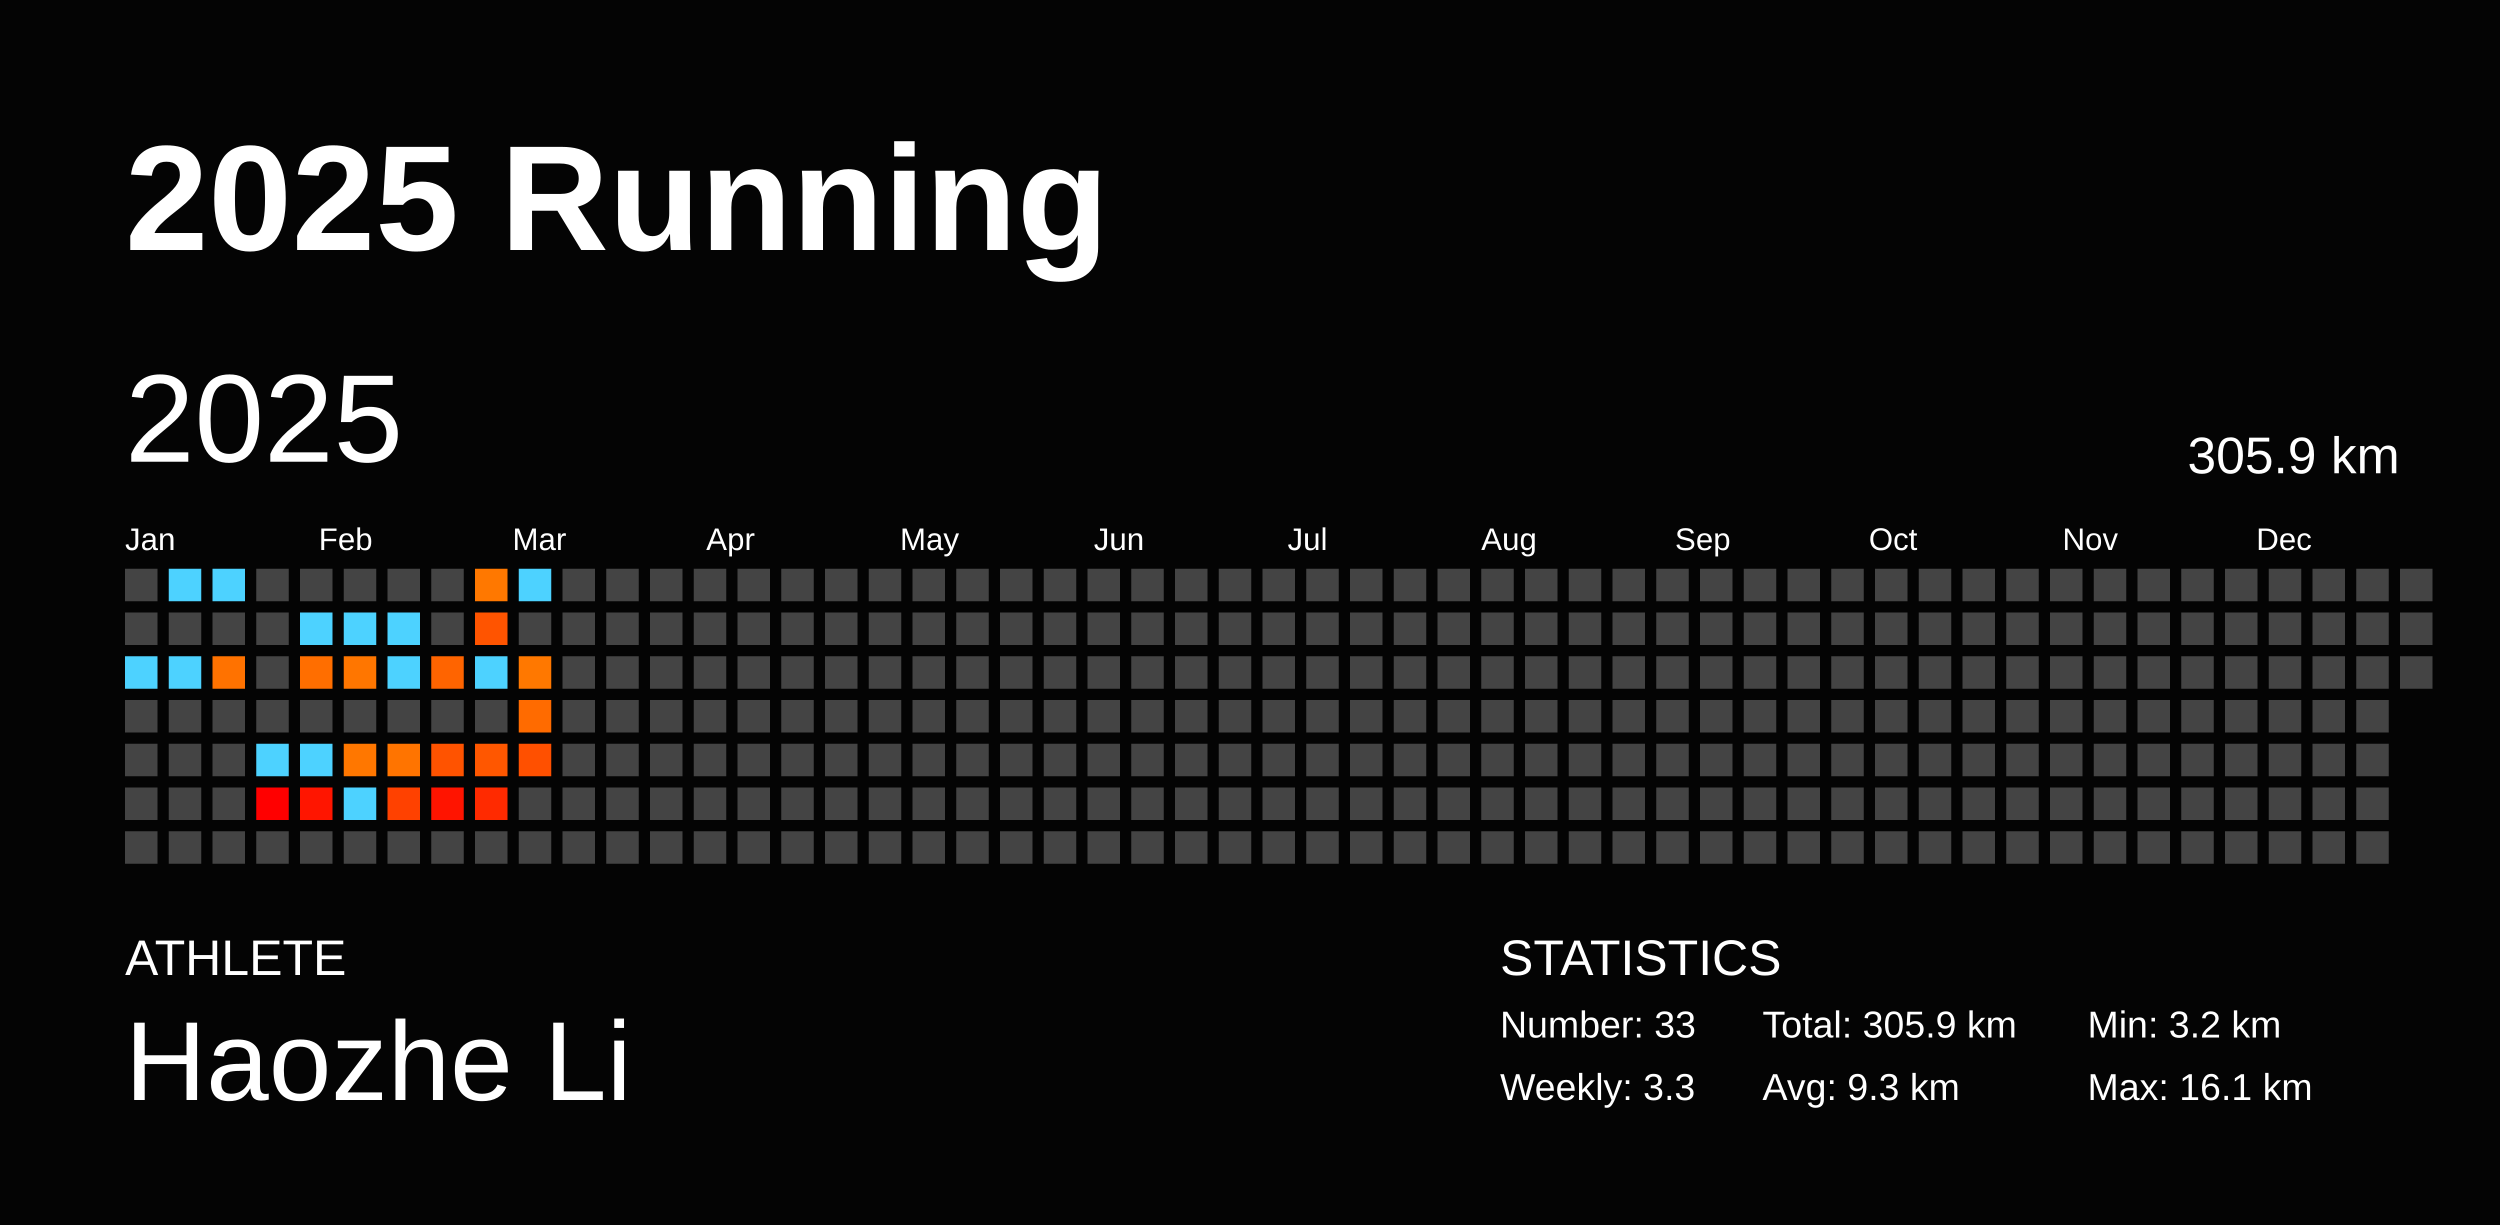
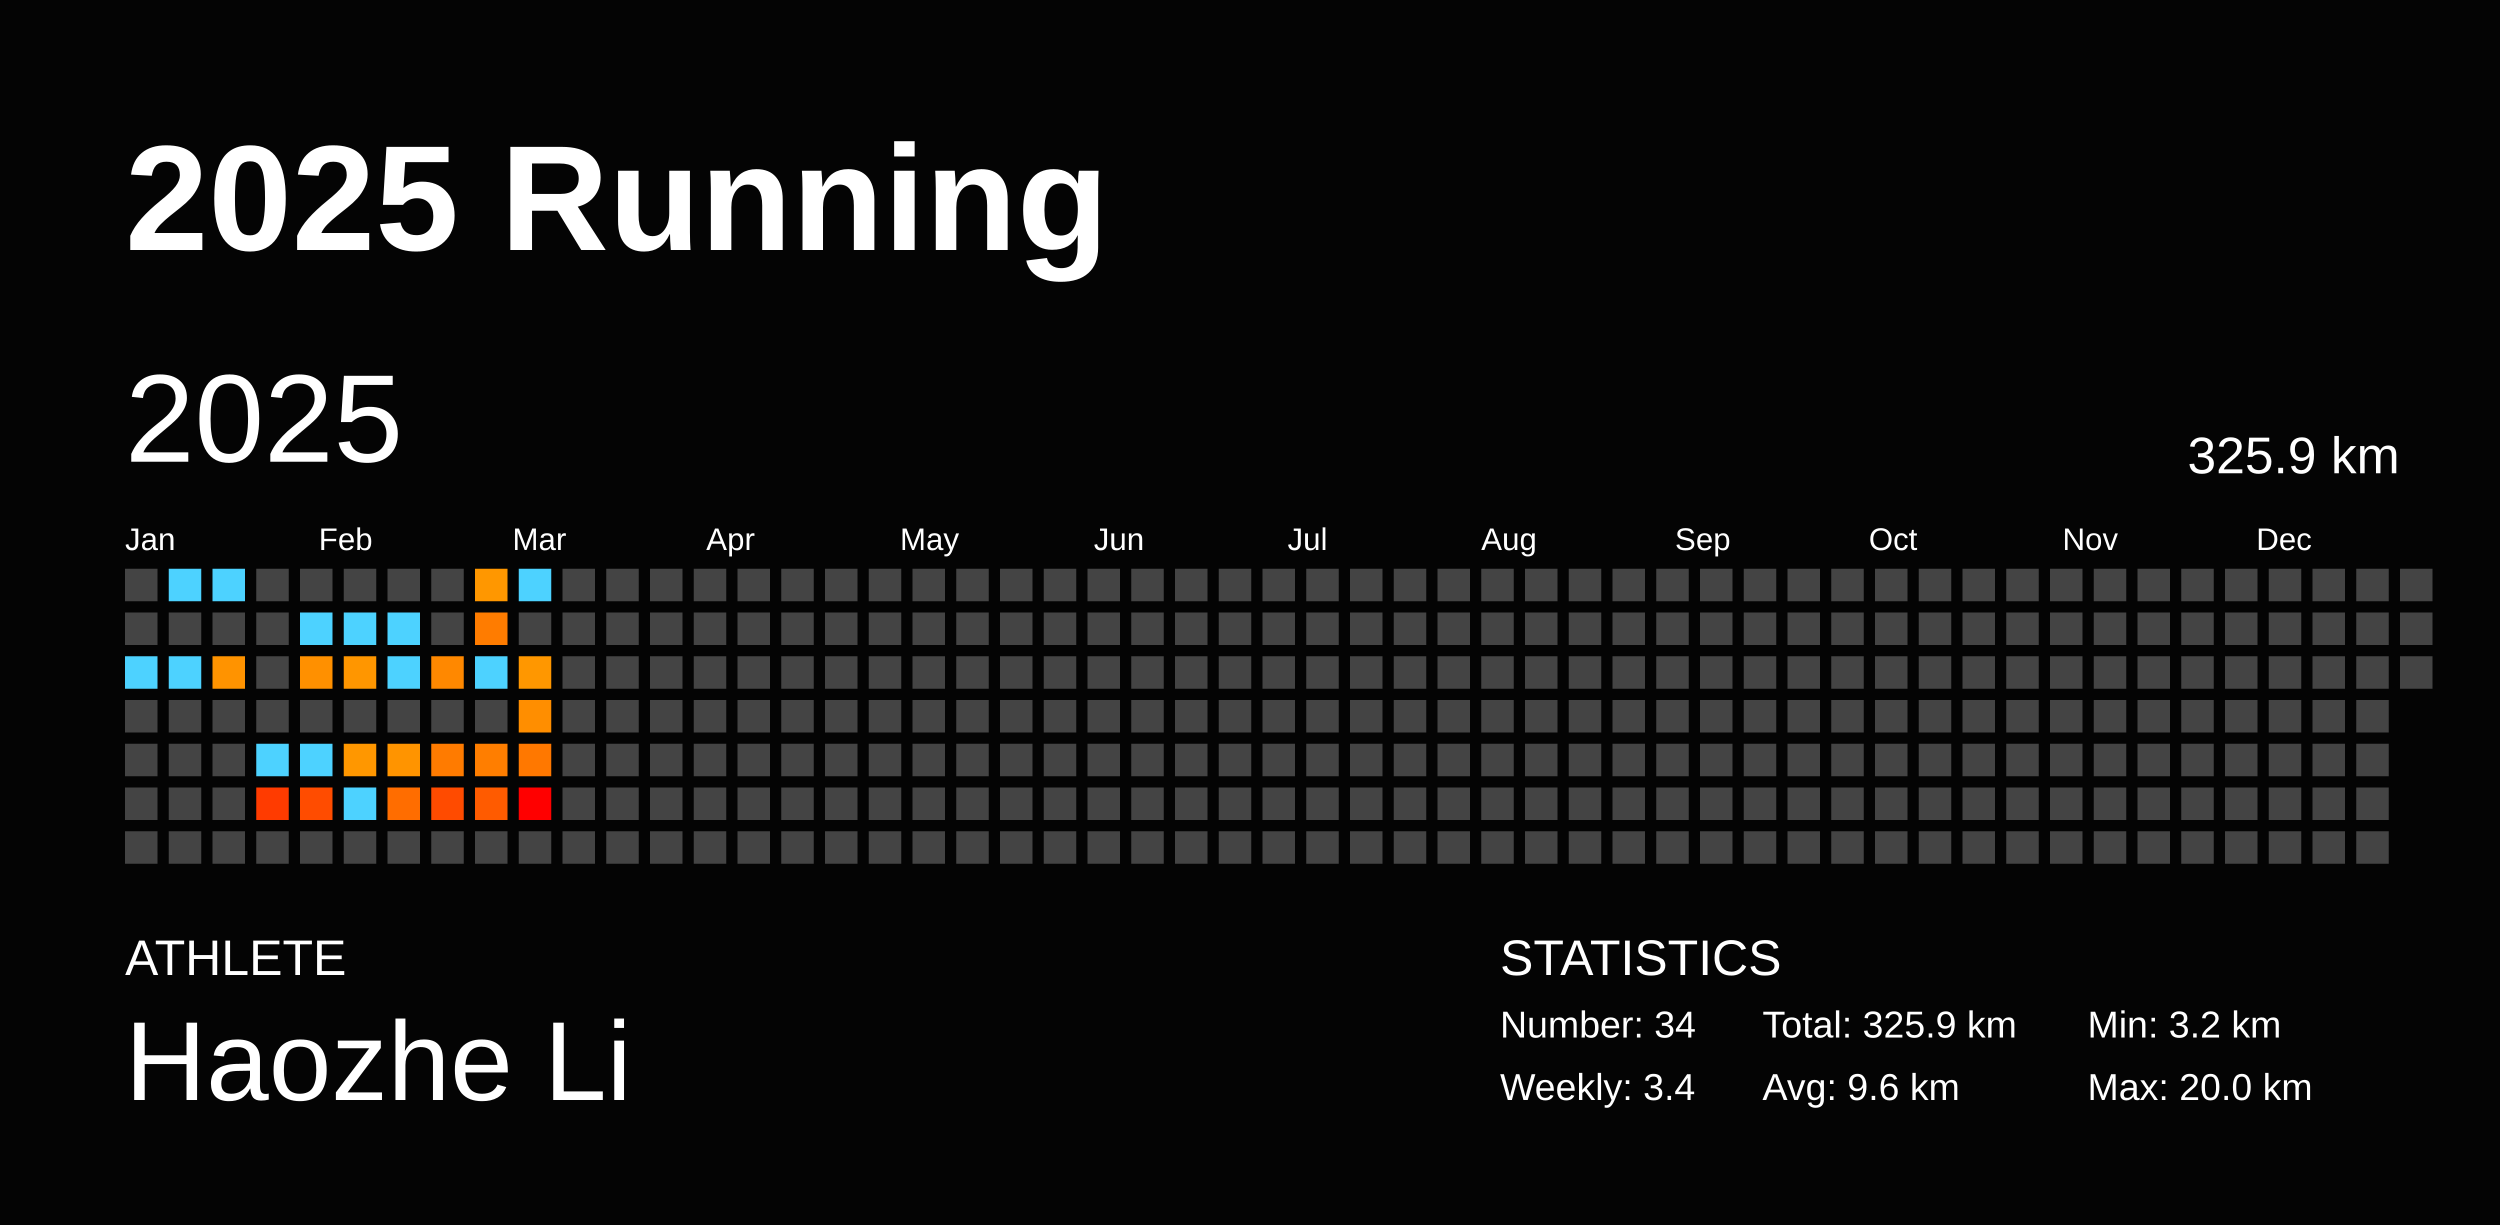
<svg xmlns="http://www.w3.org/2000/svg" baseProfile="full" height="98mm" version="1.1" viewBox="0,0,200,98" width="200mm">
  <defs />
  <rect fill="#040404" height="98" width="200" x="0" y="0" />
  <text fill="#FFFFFF" style="font-size:12px; font-family:Arial; font-weight:bold;" x="10" y="20">2025 Running</text>
  <text fill="#FFFFFF" style="font-size:4px; font-family:Arial" x="10" y="78">ATHLETE</text>
  <text fill="#FFFFFF" style="font-size:9px; font-family:Arial" x="10" y="88">Haozhe Li</text>
  <text fill="#FFFFFF" style="font-size:4px; font-family:Arial" x="120" y="78">STATISTICS</text>
-   <text fill="#FFFFFF" style="font-size:3px; font-family:Arial" x="120" y="83">Number: 33</text>
-   <text fill="#FFFFFF" style="font-size:3px; font-family:Arial" x="120" y="88">Weekly: 3.3</text>
-   <text fill="#FFFFFF" style="font-size:3px; font-family:Arial" x="141" y="83">Total: 305.9 km</text>
-   <text fill="#FFFFFF" style="font-size:3px; font-family:Arial" x="141" y="88">Avg: 9.3 km</text>
+   <text fill="#FFFFFF" style="font-size:3px; font-family:Arial" x="120" y="83">Number: 34</text>
+   <text fill="#FFFFFF" style="font-size:3px; font-family:Arial" x="120" y="88">Weekly: 3.4</text>
+   <text fill="#FFFFFF" style="font-size:3px; font-family:Arial" x="141" y="83">Total: 325.9 km</text>
+   <text fill="#FFFFFF" style="font-size:3px; font-family:Arial" x="141" y="88">Avg: 9.6 km</text>
  <text fill="#FFFFFF" style="font-size:3px; font-family:Arial" x="167" y="83">Min: 3.2 km</text>
-   <text fill="#FFFFFF" style="font-size:3px; font-family:Arial" x="167" y="88">Max: 16.1 km</text>
+   <text fill="#FFFFFF" style="font-size:3px; font-family:Arial" x="167" y="88">Max: 20.0 km</text>
  <text dominant-baseline="hanging" fill="#FFFFFF" style="font-size:10.0px; font-family:Arial;" x="10" y="30">2025</text>
-   <text dominant-baseline="hanging" fill="#FFFFFF" style="font-size:4.125px; font-family:Arial;" x="175" y="35">305.9 km</text>
+   <text dominant-baseline="hanging" fill="#FFFFFF" style="font-size:4.125px; font-family:Arial;" x="175" y="35">325.9 km</text>
  <text fill="#FFFFFF" style="font-size:2.5px; font-family:Arial" x="10.0" y="44">Jan</text>
  <text fill="#FFFFFF" style="font-size:2.5px; font-family:Arial" x="25.5" y="44">Feb</text>
  <text fill="#FFFFFF" style="font-size:2.5px; font-family:Arial" x="41.0" y="44">Mar</text>
  <text fill="#FFFFFF" style="font-size:2.5px; font-family:Arial" x="56.5" y="44">Apr</text>
  <text fill="#FFFFFF" style="font-size:2.5px; font-family:Arial" x="72.0" y="44">May</text>
  <text fill="#FFFFFF" style="font-size:2.5px; font-family:Arial" x="87.5" y="44">Jun</text>
  <text fill="#FFFFFF" style="font-size:2.5px; font-family:Arial" x="103.0" y="44">Jul</text>
  <text fill="#FFFFFF" style="font-size:2.5px; font-family:Arial" x="118.5" y="44">Aug</text>
  <text fill="#FFFFFF" style="font-size:2.5px; font-family:Arial" x="134.0" y="44">Sep</text>
  <text fill="#FFFFFF" style="font-size:2.5px; font-family:Arial" x="149.5" y="44">Oct</text>
  <text fill="#FFFFFF" style="font-size:2.5px; font-family:Arial" x="165.0" y="44">Nov</text>
  <text fill="#FFFFFF" style="font-size:2.5px; font-family:Arial" x="180.5" y="44">Dec</text>
  <rect fill="#444444" height="2.6" width="2.6" x="10.0" y="45.5" />
  <rect fill="#444444" height="2.6" width="2.6" x="10.0" y="49.0" />
  <rect fill="#4dd2ff" height="2.6" width="2.6" x="10.0" y="52.5" />
  <rect fill="#444444" height="2.6" width="2.6" x="10.0" y="56.0" />
  <rect fill="#444444" height="2.6" width="2.6" x="10.0" y="59.5" />
  <rect fill="#444444" height="2.6" width="2.6" x="10.0" y="63.0" />
  <rect fill="#444444" height="2.6" width="2.6" x="10.0" y="66.5" />
  <rect fill="#4dd2ff" height="2.6" width="2.6" x="13.5" y="45.5" />
  <rect fill="#444444" height="2.6" width="2.6" x="13.5" y="49.0" />
  <rect fill="#4dd2ff" height="2.6" width="2.6" x="13.5" y="52.5" />
  <rect fill="#444444" height="2.6" width="2.6" x="13.5" y="56.0" />
  <rect fill="#444444" height="2.6" width="2.6" x="13.5" y="59.5" />
  <rect fill="#444444" height="2.6" width="2.6" x="13.5" y="63.0" />
  <rect fill="#444444" height="2.6" width="2.6" x="13.5" y="66.5" />
  <rect fill="#4dd2ff" height="2.6" width="2.6" x="17.0" y="45.5" />
  <rect fill="#444444" height="2.6" width="2.6" x="17.0" y="49.0" />
-   <rect fill="#ff7200" height="2.6" width="2.6" x="17.0" y="52.5" />
+   <rect fill="#ff9300" height="2.6" width="2.6" x="17.0" y="52.5" />
  <rect fill="#444444" height="2.6" width="2.6" x="17.0" y="56.0" />
  <rect fill="#444444" height="2.6" width="2.6" x="17.0" y="59.5" />
  <rect fill="#444444" height="2.6" width="2.6" x="17.0" y="63.0" />
  <rect fill="#444444" height="2.6" width="2.6" x="17.0" y="66.5" />
  <rect fill="#444444" height="2.6" width="2.6" x="20.5" y="45.5" />
  <rect fill="#444444" height="2.6" width="2.6" x="20.5" y="49.0" />
  <rect fill="#444444" height="2.6" width="2.6" x="20.5" y="52.5" />
  <rect fill="#444444" height="2.6" width="2.6" x="20.5" y="56.0" />
  <rect fill="#4dd2ff" height="2.6" width="2.6" x="20.5" y="59.5" />
-   <rect fill="#ff0000" height="2.6" width="2.6" x="20.5" y="63.0" />
+   <rect fill="#ff3b00" height="2.6" width="2.6" x="20.5" y="63.0" />
  <rect fill="#444444" height="2.6" width="2.6" x="20.5" y="66.5" />
  <rect fill="#444444" height="2.6" width="2.6" x="24.0" y="45.5" />
  <rect fill="#4dd2ff" height="2.6" width="2.6" x="24.0" y="49.0" />
-   <rect fill="#ff6e00" height="2.6" width="2.6" x="24.0" y="52.5" />
+   <rect fill="#ff9000" height="2.6" width="2.6" x="24.0" y="52.5" />
  <rect fill="#444444" height="2.6" width="2.6" x="24.0" y="56.0" />
  <rect fill="#4dd2ff" height="2.6" width="2.6" x="24.0" y="59.5" />
-   <rect fill="#ff1500" height="2.6" width="2.6" x="24.0" y="63.0" />
+   <rect fill="#ff4c00" height="2.6" width="2.6" x="24.0" y="63.0" />
  <rect fill="#444444" height="2.6" width="2.6" x="24.0" y="66.5" />
  <rect fill="#444444" height="2.6" width="2.6" x="27.5" y="45.5" />
  <rect fill="#4dd2ff" height="2.6" width="2.6" x="27.5" y="49.0" />
-   <rect fill="#ff7600" height="2.6" width="2.6" x="27.5" y="52.5" />
+   <rect fill="#ff9600" height="2.6" width="2.6" x="27.5" y="52.5" />
  <rect fill="#444444" height="2.6" width="2.6" x="27.5" y="56.0" />
-   <rect fill="#ff7700" height="2.6" width="2.6" x="27.5" y="59.5" />
+   <rect fill="#ff9700" height="2.6" width="2.6" x="27.5" y="59.5" />
  <rect fill="#4dd2ff" height="2.6" width="2.6" x="27.5" y="63.0" />
  <rect fill="#444444" height="2.6" width="2.6" x="27.5" y="66.5" />
  <rect fill="#444444" height="2.6" width="2.6" x="31.0" y="45.5" />
  <rect fill="#4dd2ff" height="2.6" width="2.6" x="31.0" y="49.0" />
  <rect fill="#4dd2ff" height="2.6" width="2.6" x="31.0" y="52.5" />
  <rect fill="#444444" height="2.6" width="2.6" x="31.0" y="56.0" />
-   <rect fill="#ff7400" height="2.6" width="2.6" x="31.0" y="59.5" />
-   <rect fill="#ff4100" height="2.6" width="2.6" x="31.0" y="63.0" />
+   <rect fill="#ff9400" height="2.6" width="2.6" x="31.0" y="59.5" />
+   <rect fill="#ff6d00" height="2.6" width="2.6" x="31.0" y="63.0" />
  <rect fill="#444444" height="2.6" width="2.6" x="31.0" y="66.5" />
  <rect fill="#444444" height="2.6" width="2.6" x="34.5" y="45.5" />
  <rect fill="#444444" height="2.6" width="2.6" x="34.5" y="49.0" />
-   <rect fill="#ff6400" height="2.6" width="2.6" x="34.5" y="52.5" />
+   <rect fill="#ff8800" height="2.6" width="2.6" x="34.5" y="52.5" />
  <rect fill="#444444" height="2.6" width="2.6" x="34.5" y="56.0" />
-   <rect fill="#ff5300" height="2.6" width="2.6" x="34.5" y="59.5" />
-   <rect fill="#ff1400" height="2.6" width="2.6" x="34.5" y="63.0" />
+   <rect fill="#ff7b00" height="2.6" width="2.6" x="34.5" y="59.5" />
+   <rect fill="#ff4b00" height="2.6" width="2.6" x="34.5" y="63.0" />
  <rect fill="#444444" height="2.6" width="2.6" x="34.5" y="66.5" />
-   <rect fill="#ff7800" height="2.6" width="2.6" x="38.0" y="45.5" />
-   <rect fill="#ff5400" height="2.6" width="2.6" x="38.0" y="49.0" />
+   <rect fill="#ff9700" height="2.6" width="2.6" x="38.0" y="45.5" />
+   <rect fill="#ff7c00" height="2.6" width="2.6" x="38.0" y="49.0" />
  <rect fill="#4dd2ff" height="2.6" width="2.6" x="38.0" y="52.5" />
  <rect fill="#444444" height="2.6" width="2.6" x="38.0" y="56.0" />
-   <rect fill="#ff5700" height="2.6" width="2.6" x="38.0" y="59.5" />
-   <rect fill="#ff2a00" height="2.6" width="2.6" x="38.0" y="63.0" />
+   <rect fill="#ff7e00" height="2.6" width="2.6" x="38.0" y="59.5" />
+   <rect fill="#ff5b00" height="2.6" width="2.6" x="38.0" y="63.0" />
  <rect fill="#444444" height="2.6" width="2.6" x="38.0" y="66.5" />
  <rect fill="#4dd2ff" height="2.6" width="2.6" x="41.5" y="45.5" />
  <rect fill="#444444" height="2.6" width="2.6" x="41.5" y="49.0" />
-   <rect fill="#ff7800" height="2.6" width="2.6" x="41.5" y="52.5" />
-   <rect fill="#ff6b00" height="2.6" width="2.6" x="41.5" y="56.0" />
-   <rect fill="#ff5000" height="2.6" width="2.6" x="41.5" y="59.5" />
-   <rect fill="#444444" height="2.6" width="2.6" x="41.5" y="63.0" />
+   <rect fill="#ff9700" height="2.6" width="2.6" x="41.5" y="52.5" />
+   <rect fill="#ff8e00" height="2.6" width="2.6" x="41.5" y="56.0" />
+   <rect fill="#ff7800" height="2.6" width="2.6" x="41.5" y="59.5" />
+   <rect fill="red" height="2.6" width="2.6" x="41.5" y="63.0" />
  <rect fill="#444444" height="2.6" width="2.6" x="41.5" y="66.5" />
  <rect fill="#444444" height="2.6" width="2.6" x="45.0" y="45.5" />
  <rect fill="#444444" height="2.6" width="2.6" x="45.0" y="49.0" />
  <rect fill="#444444" height="2.6" width="2.6" x="45.0" y="52.5" />
  <rect fill="#444444" height="2.6" width="2.6" x="45.0" y="56.0" />
  <rect fill="#444444" height="2.6" width="2.6" x="45.0" y="59.5" />
  <rect fill="#444444" height="2.6" width="2.6" x="45.0" y="63.0" />
  <rect fill="#444444" height="2.6" width="2.6" x="45.0" y="66.5" />
  <rect fill="#444444" height="2.6" width="2.6" x="48.5" y="45.5" />
  <rect fill="#444444" height="2.6" width="2.6" x="48.5" y="49.0" />
  <rect fill="#444444" height="2.6" width="2.6" x="48.5" y="52.5" />
  <rect fill="#444444" height="2.6" width="2.6" x="48.5" y="56.0" />
  <rect fill="#444444" height="2.6" width="2.6" x="48.5" y="59.5" />
  <rect fill="#444444" height="2.6" width="2.6" x="48.5" y="63.0" />
  <rect fill="#444444" height="2.6" width="2.6" x="48.5" y="66.5" />
  <rect fill="#444444" height="2.6" width="2.6" x="52.0" y="45.5" />
  <rect fill="#444444" height="2.6" width="2.6" x="52.0" y="49.0" />
  <rect fill="#444444" height="2.6" width="2.6" x="52.0" y="52.5" />
  <rect fill="#444444" height="2.6" width="2.6" x="52.0" y="56.0" />
  <rect fill="#444444" height="2.6" width="2.6" x="52.0" y="59.5" />
  <rect fill="#444444" height="2.6" width="2.6" x="52.0" y="63.0" />
  <rect fill="#444444" height="2.6" width="2.6" x="52.0" y="66.5" />
  <rect fill="#444444" height="2.6" width="2.6" x="55.5" y="45.5" />
  <rect fill="#444444" height="2.6" width="2.6" x="55.5" y="49.0" />
  <rect fill="#444444" height="2.6" width="2.6" x="55.5" y="52.5" />
  <rect fill="#444444" height="2.6" width="2.6" x="55.5" y="56.0" />
  <rect fill="#444444" height="2.6" width="2.6" x="55.5" y="59.5" />
  <rect fill="#444444" height="2.6" width="2.6" x="55.5" y="63.0" />
  <rect fill="#444444" height="2.6" width="2.6" x="55.5" y="66.5" />
  <rect fill="#444444" height="2.6" width="2.6" x="59.0" y="45.5" />
  <rect fill="#444444" height="2.6" width="2.6" x="59.0" y="49.0" />
  <rect fill="#444444" height="2.6" width="2.6" x="59.0" y="52.5" />
  <rect fill="#444444" height="2.6" width="2.6" x="59.0" y="56.0" />
  <rect fill="#444444" height="2.6" width="2.6" x="59.0" y="59.5" />
  <rect fill="#444444" height="2.6" width="2.6" x="59.0" y="63.0" />
  <rect fill="#444444" height="2.6" width="2.6" x="59.0" y="66.5" />
  <rect fill="#444444" height="2.6" width="2.6" x="62.5" y="45.5" />
  <rect fill="#444444" height="2.6" width="2.6" x="62.5" y="49.0" />
  <rect fill="#444444" height="2.6" width="2.6" x="62.5" y="52.5" />
  <rect fill="#444444" height="2.6" width="2.6" x="62.5" y="56.0" />
  <rect fill="#444444" height="2.6" width="2.6" x="62.5" y="59.5" />
  <rect fill="#444444" height="2.6" width="2.6" x="62.5" y="63.0" />
  <rect fill="#444444" height="2.6" width="2.6" x="62.5" y="66.5" />
  <rect fill="#444444" height="2.6" width="2.6" x="66.0" y="45.5" />
  <rect fill="#444444" height="2.6" width="2.6" x="66.0" y="49.0" />
  <rect fill="#444444" height="2.6" width="2.6" x="66.0" y="52.5" />
  <rect fill="#444444" height="2.6" width="2.6" x="66.0" y="56.0" />
  <rect fill="#444444" height="2.6" width="2.6" x="66.0" y="59.5" />
  <rect fill="#444444" height="2.6" width="2.6" x="66.0" y="63.0" />
  <rect fill="#444444" height="2.6" width="2.6" x="66.0" y="66.5" />
  <rect fill="#444444" height="2.6" width="2.6" x="69.5" y="45.5" />
  <rect fill="#444444" height="2.6" width="2.6" x="69.5" y="49.0" />
  <rect fill="#444444" height="2.6" width="2.6" x="69.5" y="52.5" />
  <rect fill="#444444" height="2.6" width="2.6" x="69.5" y="56.0" />
  <rect fill="#444444" height="2.6" width="2.6" x="69.5" y="59.5" />
  <rect fill="#444444" height="2.6" width="2.6" x="69.5" y="63.0" />
  <rect fill="#444444" height="2.6" width="2.6" x="69.5" y="66.5" />
  <rect fill="#444444" height="2.6" width="2.6" x="73.0" y="45.5" />
  <rect fill="#444444" height="2.6" width="2.6" x="73.0" y="49.0" />
  <rect fill="#444444" height="2.6" width="2.6" x="73.0" y="52.5" />
  <rect fill="#444444" height="2.6" width="2.6" x="73.0" y="56.0" />
  <rect fill="#444444" height="2.6" width="2.6" x="73.0" y="59.5" />
  <rect fill="#444444" height="2.6" width="2.6" x="73.0" y="63.0" />
  <rect fill="#444444" height="2.6" width="2.6" x="73.0" y="66.5" />
  <rect fill="#444444" height="2.6" width="2.6" x="76.5" y="45.5" />
  <rect fill="#444444" height="2.6" width="2.6" x="76.5" y="49.0" />
  <rect fill="#444444" height="2.6" width="2.6" x="76.5" y="52.5" />
  <rect fill="#444444" height="2.6" width="2.6" x="76.5" y="56.0" />
  <rect fill="#444444" height="2.6" width="2.6" x="76.5" y="59.5" />
  <rect fill="#444444" height="2.6" width="2.6" x="76.5" y="63.0" />
  <rect fill="#444444" height="2.6" width="2.6" x="76.5" y="66.5" />
  <rect fill="#444444" height="2.6" width="2.6" x="80.0" y="45.5" />
  <rect fill="#444444" height="2.6" width="2.6" x="80.0" y="49.0" />
  <rect fill="#444444" height="2.6" width="2.6" x="80.0" y="52.5" />
  <rect fill="#444444" height="2.6" width="2.6" x="80.0" y="56.0" />
  <rect fill="#444444" height="2.6" width="2.6" x="80.0" y="59.5" />
  <rect fill="#444444" height="2.6" width="2.6" x="80.0" y="63.0" />
  <rect fill="#444444" height="2.6" width="2.6" x="80.0" y="66.5" />
  <rect fill="#444444" height="2.6" width="2.6" x="83.5" y="45.5" />
  <rect fill="#444444" height="2.6" width="2.6" x="83.5" y="49.0" />
  <rect fill="#444444" height="2.6" width="2.6" x="83.5" y="52.5" />
  <rect fill="#444444" height="2.6" width="2.6" x="83.5" y="56.0" />
  <rect fill="#444444" height="2.6" width="2.6" x="83.5" y="59.5" />
  <rect fill="#444444" height="2.6" width="2.6" x="83.5" y="63.0" />
  <rect fill="#444444" height="2.6" width="2.6" x="83.5" y="66.5" />
  <rect fill="#444444" height="2.6" width="2.6" x="87.0" y="45.5" />
  <rect fill="#444444" height="2.6" width="2.6" x="87.0" y="49.0" />
  <rect fill="#444444" height="2.6" width="2.6" x="87.0" y="52.5" />
  <rect fill="#444444" height="2.6" width="2.6" x="87.0" y="56.0" />
  <rect fill="#444444" height="2.6" width="2.6" x="87.0" y="59.5" />
  <rect fill="#444444" height="2.6" width="2.6" x="87.0" y="63.0" />
  <rect fill="#444444" height="2.6" width="2.6" x="87.0" y="66.5" />
  <rect fill="#444444" height="2.6" width="2.6" x="90.5" y="45.5" />
  <rect fill="#444444" height="2.6" width="2.6" x="90.5" y="49.0" />
  <rect fill="#444444" height="2.6" width="2.6" x="90.5" y="52.5" />
  <rect fill="#444444" height="2.6" width="2.6" x="90.5" y="56.0" />
  <rect fill="#444444" height="2.6" width="2.6" x="90.5" y="59.5" />
  <rect fill="#444444" height="2.6" width="2.6" x="90.5" y="63.0" />
  <rect fill="#444444" height="2.6" width="2.6" x="90.5" y="66.5" />
  <rect fill="#444444" height="2.6" width="2.6" x="94.0" y="45.5" />
  <rect fill="#444444" height="2.6" width="2.6" x="94.0" y="49.0" />
  <rect fill="#444444" height="2.6" width="2.6" x="94.0" y="52.5" />
  <rect fill="#444444" height="2.6" width="2.6" x="94.0" y="56.0" />
  <rect fill="#444444" height="2.6" width="2.6" x="94.0" y="59.5" />
  <rect fill="#444444" height="2.6" width="2.6" x="94.0" y="63.0" />
  <rect fill="#444444" height="2.6" width="2.6" x="94.0" y="66.5" />
  <rect fill="#444444" height="2.6" width="2.6" x="97.5" y="45.5" />
  <rect fill="#444444" height="2.6" width="2.6" x="97.5" y="49.0" />
  <rect fill="#444444" height="2.6" width="2.6" x="97.5" y="52.5" />
  <rect fill="#444444" height="2.6" width="2.6" x="97.5" y="56.0" />
  <rect fill="#444444" height="2.6" width="2.6" x="97.5" y="59.5" />
  <rect fill="#444444" height="2.6" width="2.6" x="97.5" y="63.0" />
  <rect fill="#444444" height="2.6" width="2.6" x="97.5" y="66.5" />
  <rect fill="#444444" height="2.6" width="2.6" x="101.0" y="45.5" />
  <rect fill="#444444" height="2.6" width="2.6" x="101.0" y="49.0" />
  <rect fill="#444444" height="2.6" width="2.6" x="101.0" y="52.5" />
  <rect fill="#444444" height="2.6" width="2.6" x="101.0" y="56.0" />
  <rect fill="#444444" height="2.6" width="2.6" x="101.0" y="59.5" />
  <rect fill="#444444" height="2.6" width="2.6" x="101.0" y="63.0" />
  <rect fill="#444444" height="2.6" width="2.6" x="101.0" y="66.5" />
  <rect fill="#444444" height="2.6" width="2.6" x="104.5" y="45.5" />
  <rect fill="#444444" height="2.6" width="2.6" x="104.5" y="49.0" />
  <rect fill="#444444" height="2.6" width="2.6" x="104.5" y="52.5" />
  <rect fill="#444444" height="2.6" width="2.6" x="104.5" y="56.0" />
  <rect fill="#444444" height="2.6" width="2.6" x="104.5" y="59.5" />
  <rect fill="#444444" height="2.6" width="2.6" x="104.5" y="63.0" />
  <rect fill="#444444" height="2.6" width="2.6" x="104.5" y="66.5" />
  <rect fill="#444444" height="2.6" width="2.6" x="108.0" y="45.5" />
  <rect fill="#444444" height="2.6" width="2.6" x="108.0" y="49.0" />
  <rect fill="#444444" height="2.6" width="2.6" x="108.0" y="52.5" />
  <rect fill="#444444" height="2.6" width="2.6" x="108.0" y="56.0" />
  <rect fill="#444444" height="2.6" width="2.6" x="108.0" y="59.5" />
  <rect fill="#444444" height="2.6" width="2.6" x="108.0" y="63.0" />
  <rect fill="#444444" height="2.6" width="2.6" x="108.0" y="66.5" />
  <rect fill="#444444" height="2.6" width="2.6" x="111.5" y="45.5" />
  <rect fill="#444444" height="2.6" width="2.6" x="111.5" y="49.0" />
  <rect fill="#444444" height="2.6" width="2.6" x="111.5" y="52.5" />
  <rect fill="#444444" height="2.6" width="2.6" x="111.5" y="56.0" />
  <rect fill="#444444" height="2.6" width="2.6" x="111.5" y="59.5" />
  <rect fill="#444444" height="2.6" width="2.6" x="111.5" y="63.0" />
  <rect fill="#444444" height="2.6" width="2.6" x="111.5" y="66.5" />
  <rect fill="#444444" height="2.6" width="2.6" x="115.0" y="45.5" />
  <rect fill="#444444" height="2.6" width="2.6" x="115.0" y="49.0" />
  <rect fill="#444444" height="2.6" width="2.6" x="115.0" y="52.5" />
  <rect fill="#444444" height="2.6" width="2.6" x="115.0" y="56.0" />
  <rect fill="#444444" height="2.6" width="2.6" x="115.0" y="59.5" />
  <rect fill="#444444" height="2.6" width="2.6" x="115.0" y="63.0" />
  <rect fill="#444444" height="2.6" width="2.6" x="115.0" y="66.5" />
  <rect fill="#444444" height="2.6" width="2.6" x="118.5" y="45.5" />
  <rect fill="#444444" height="2.6" width="2.6" x="118.5" y="49.0" />
  <rect fill="#444444" height="2.6" width="2.6" x="118.5" y="52.5" />
  <rect fill="#444444" height="2.6" width="2.6" x="118.5" y="56.0" />
  <rect fill="#444444" height="2.6" width="2.6" x="118.5" y="59.5" />
  <rect fill="#444444" height="2.6" width="2.6" x="118.5" y="63.0" />
  <rect fill="#444444" height="2.6" width="2.6" x="118.5" y="66.5" />
  <rect fill="#444444" height="2.6" width="2.6" x="122.0" y="45.5" />
  <rect fill="#444444" height="2.6" width="2.6" x="122.0" y="49.0" />
  <rect fill="#444444" height="2.6" width="2.6" x="122.0" y="52.5" />
  <rect fill="#444444" height="2.6" width="2.6" x="122.0" y="56.0" />
  <rect fill="#444444" height="2.6" width="2.6" x="122.0" y="59.5" />
  <rect fill="#444444" height="2.6" width="2.6" x="122.0" y="63.0" />
  <rect fill="#444444" height="2.6" width="2.6" x="122.0" y="66.5" />
  <rect fill="#444444" height="2.6" width="2.6" x="125.5" y="45.5" />
  <rect fill="#444444" height="2.6" width="2.6" x="125.5" y="49.0" />
  <rect fill="#444444" height="2.6" width="2.6" x="125.5" y="52.5" />
  <rect fill="#444444" height="2.6" width="2.6" x="125.5" y="56.0" />
  <rect fill="#444444" height="2.6" width="2.6" x="125.5" y="59.5" />
  <rect fill="#444444" height="2.6" width="2.6" x="125.5" y="63.0" />
  <rect fill="#444444" height="2.6" width="2.6" x="125.5" y="66.5" />
  <rect fill="#444444" height="2.6" width="2.6" x="129.0" y="45.5" />
  <rect fill="#444444" height="2.6" width="2.6" x="129.0" y="49.0" />
  <rect fill="#444444" height="2.6" width="2.6" x="129.0" y="52.5" />
  <rect fill="#444444" height="2.6" width="2.6" x="129.0" y="56.0" />
  <rect fill="#444444" height="2.6" width="2.6" x="129.0" y="59.5" />
  <rect fill="#444444" height="2.6" width="2.6" x="129.0" y="63.0" />
  <rect fill="#444444" height="2.6" width="2.6" x="129.0" y="66.5" />
  <rect fill="#444444" height="2.6" width="2.6" x="132.5" y="45.5" />
  <rect fill="#444444" height="2.6" width="2.6" x="132.5" y="49.0" />
  <rect fill="#444444" height="2.6" width="2.6" x="132.5" y="52.5" />
  <rect fill="#444444" height="2.6" width="2.6" x="132.5" y="56.0" />
  <rect fill="#444444" height="2.6" width="2.6" x="132.5" y="59.5" />
  <rect fill="#444444" height="2.6" width="2.6" x="132.5" y="63.0" />
  <rect fill="#444444" height="2.6" width="2.6" x="132.5" y="66.5" />
  <rect fill="#444444" height="2.6" width="2.6" x="136.0" y="45.5" />
  <rect fill="#444444" height="2.6" width="2.6" x="136.0" y="49.0" />
  <rect fill="#444444" height="2.6" width="2.6" x="136.0" y="52.5" />
  <rect fill="#444444" height="2.6" width="2.6" x="136.0" y="56.0" />
  <rect fill="#444444" height="2.6" width="2.6" x="136.0" y="59.5" />
  <rect fill="#444444" height="2.6" width="2.6" x="136.0" y="63.0" />
  <rect fill="#444444" height="2.6" width="2.6" x="136.0" y="66.5" />
  <rect fill="#444444" height="2.6" width="2.6" x="139.5" y="45.5" />
  <rect fill="#444444" height="2.6" width="2.6" x="139.5" y="49.0" />
  <rect fill="#444444" height="2.6" width="2.6" x="139.5" y="52.5" />
  <rect fill="#444444" height="2.6" width="2.6" x="139.5" y="56.0" />
  <rect fill="#444444" height="2.6" width="2.6" x="139.5" y="59.5" />
  <rect fill="#444444" height="2.6" width="2.6" x="139.5" y="63.0" />
  <rect fill="#444444" height="2.6" width="2.6" x="139.5" y="66.5" />
  <rect fill="#444444" height="2.6" width="2.6" x="143.0" y="45.5" />
  <rect fill="#444444" height="2.6" width="2.6" x="143.0" y="49.0" />
  <rect fill="#444444" height="2.6" width="2.6" x="143.0" y="52.5" />
  <rect fill="#444444" height="2.6" width="2.6" x="143.0" y="56.0" />
  <rect fill="#444444" height="2.6" width="2.6" x="143.0" y="59.5" />
  <rect fill="#444444" height="2.6" width="2.6" x="143.0" y="63.0" />
  <rect fill="#444444" height="2.6" width="2.6" x="143.0" y="66.5" />
  <rect fill="#444444" height="2.6" width="2.6" x="146.5" y="45.5" />
  <rect fill="#444444" height="2.6" width="2.6" x="146.5" y="49.0" />
  <rect fill="#444444" height="2.6" width="2.6" x="146.5" y="52.5" />
  <rect fill="#444444" height="2.6" width="2.6" x="146.5" y="56.0" />
  <rect fill="#444444" height="2.6" width="2.6" x="146.5" y="59.5" />
  <rect fill="#444444" height="2.6" width="2.6" x="146.5" y="63.0" />
  <rect fill="#444444" height="2.6" width="2.6" x="146.5" y="66.5" />
  <rect fill="#444444" height="2.6" width="2.6" x="150.0" y="45.5" />
  <rect fill="#444444" height="2.6" width="2.6" x="150.0" y="49.0" />
  <rect fill="#444444" height="2.6" width="2.6" x="150.0" y="52.5" />
  <rect fill="#444444" height="2.6" width="2.6" x="150.0" y="56.0" />
  <rect fill="#444444" height="2.6" width="2.6" x="150.0" y="59.5" />
  <rect fill="#444444" height="2.6" width="2.6" x="150.0" y="63.0" />
  <rect fill="#444444" height="2.6" width="2.6" x="150.0" y="66.5" />
  <rect fill="#444444" height="2.6" width="2.6" x="153.5" y="45.5" />
  <rect fill="#444444" height="2.6" width="2.6" x="153.5" y="49.0" />
  <rect fill="#444444" height="2.6" width="2.6" x="153.5" y="52.5" />
  <rect fill="#444444" height="2.6" width="2.6" x="153.5" y="56.0" />
  <rect fill="#444444" height="2.6" width="2.6" x="153.5" y="59.5" />
  <rect fill="#444444" height="2.6" width="2.6" x="153.5" y="63.0" />
  <rect fill="#444444" height="2.6" width="2.6" x="153.5" y="66.5" />
  <rect fill="#444444" height="2.6" width="2.6" x="157.0" y="45.5" />
  <rect fill="#444444" height="2.6" width="2.6" x="157.0" y="49.0" />
  <rect fill="#444444" height="2.6" width="2.6" x="157.0" y="52.5" />
  <rect fill="#444444" height="2.6" width="2.6" x="157.0" y="56.0" />
  <rect fill="#444444" height="2.6" width="2.6" x="157.0" y="59.5" />
  <rect fill="#444444" height="2.6" width="2.6" x="157.0" y="63.0" />
  <rect fill="#444444" height="2.6" width="2.6" x="157.0" y="66.5" />
  <rect fill="#444444" height="2.6" width="2.6" x="160.5" y="45.5" />
  <rect fill="#444444" height="2.6" width="2.6" x="160.5" y="49.0" />
  <rect fill="#444444" height="2.6" width="2.6" x="160.5" y="52.5" />
  <rect fill="#444444" height="2.6" width="2.6" x="160.5" y="56.0" />
  <rect fill="#444444" height="2.6" width="2.6" x="160.5" y="59.5" />
  <rect fill="#444444" height="2.6" width="2.6" x="160.5" y="63.0" />
  <rect fill="#444444" height="2.6" width="2.6" x="160.5" y="66.5" />
  <rect fill="#444444" height="2.6" width="2.6" x="164.0" y="45.5" />
  <rect fill="#444444" height="2.6" width="2.6" x="164.0" y="49.0" />
  <rect fill="#444444" height="2.6" width="2.6" x="164.0" y="52.5" />
  <rect fill="#444444" height="2.6" width="2.6" x="164.0" y="56.0" />
  <rect fill="#444444" height="2.6" width="2.6" x="164.0" y="59.5" />
  <rect fill="#444444" height="2.6" width="2.6" x="164.0" y="63.0" />
  <rect fill="#444444" height="2.6" width="2.6" x="164.0" y="66.5" />
  <rect fill="#444444" height="2.6" width="2.6" x="167.5" y="45.5" />
  <rect fill="#444444" height="2.6" width="2.6" x="167.5" y="49.0" />
  <rect fill="#444444" height="2.6" width="2.6" x="167.5" y="52.5" />
  <rect fill="#444444" height="2.6" width="2.6" x="167.5" y="56.0" />
  <rect fill="#444444" height="2.6" width="2.6" x="167.5" y="59.5" />
  <rect fill="#444444" height="2.6" width="2.6" x="167.5" y="63.0" />
  <rect fill="#444444" height="2.6" width="2.6" x="167.5" y="66.5" />
  <rect fill="#444444" height="2.6" width="2.6" x="171.0" y="45.5" />
  <rect fill="#444444" height="2.6" width="2.6" x="171.0" y="49.0" />
  <rect fill="#444444" height="2.6" width="2.6" x="171.0" y="52.5" />
  <rect fill="#444444" height="2.6" width="2.6" x="171.0" y="56.0" />
  <rect fill="#444444" height="2.6" width="2.6" x="171.0" y="59.5" />
  <rect fill="#444444" height="2.6" width="2.6" x="171.0" y="63.0" />
  <rect fill="#444444" height="2.6" width="2.6" x="171.0" y="66.5" />
  <rect fill="#444444" height="2.6" width="2.6" x="174.5" y="45.5" />
  <rect fill="#444444" height="2.6" width="2.6" x="174.5" y="49.0" />
  <rect fill="#444444" height="2.6" width="2.6" x="174.5" y="52.5" />
  <rect fill="#444444" height="2.6" width="2.6" x="174.5" y="56.0" />
  <rect fill="#444444" height="2.6" width="2.6" x="174.5" y="59.5" />
  <rect fill="#444444" height="2.6" width="2.6" x="174.5" y="63.0" />
  <rect fill="#444444" height="2.6" width="2.6" x="174.5" y="66.5" />
  <rect fill="#444444" height="2.6" width="2.6" x="178.0" y="45.5" />
  <rect fill="#444444" height="2.6" width="2.6" x="178.0" y="49.0" />
  <rect fill="#444444" height="2.6" width="2.6" x="178.0" y="52.5" />
  <rect fill="#444444" height="2.6" width="2.6" x="178.0" y="56.0" />
  <rect fill="#444444" height="2.6" width="2.6" x="178.0" y="59.5" />
  <rect fill="#444444" height="2.6" width="2.6" x="178.0" y="63.0" />
  <rect fill="#444444" height="2.6" width="2.6" x="178.0" y="66.5" />
  <rect fill="#444444" height="2.6" width="2.6" x="181.5" y="45.5" />
  <rect fill="#444444" height="2.6" width="2.6" x="181.5" y="49.0" />
  <rect fill="#444444" height="2.6" width="2.6" x="181.5" y="52.5" />
  <rect fill="#444444" height="2.6" width="2.6" x="181.5" y="56.0" />
  <rect fill="#444444" height="2.6" width="2.6" x="181.5" y="59.5" />
  <rect fill="#444444" height="2.6" width="2.6" x="181.5" y="63.0" />
  <rect fill="#444444" height="2.6" width="2.6" x="181.5" y="66.5" />
  <rect fill="#444444" height="2.6" width="2.6" x="185.0" y="45.5" />
  <rect fill="#444444" height="2.6" width="2.6" x="185.0" y="49.0" />
  <rect fill="#444444" height="2.6" width="2.6" x="185.0" y="52.5" />
  <rect fill="#444444" height="2.6" width="2.6" x="185.0" y="56.0" />
  <rect fill="#444444" height="2.6" width="2.6" x="185.0" y="59.5" />
  <rect fill="#444444" height="2.6" width="2.6" x="185.0" y="63.0" />
  <rect fill="#444444" height="2.6" width="2.6" x="185.0" y="66.5" />
  <rect fill="#444444" height="2.6" width="2.6" x="188.5" y="45.5" />
  <rect fill="#444444" height="2.6" width="2.6" x="188.5" y="49.0" />
  <rect fill="#444444" height="2.6" width="2.6" x="188.5" y="52.5" />
  <rect fill="#444444" height="2.6" width="2.6" x="188.5" y="56.0" />
  <rect fill="#444444" height="2.6" width="2.6" x="188.5" y="59.5" />
  <rect fill="#444444" height="2.6" width="2.6" x="188.5" y="63.0" />
  <rect fill="#444444" height="2.6" width="2.6" x="188.5" y="66.5" />
  <rect fill="#444444" height="2.6" width="2.6" x="192.0" y="45.5" />
  <rect fill="#444444" height="2.6" width="2.6" x="192.0" y="49.0" />
  <rect fill="#444444" height="2.6" width="2.6" x="192.0" y="52.5" />
</svg>
